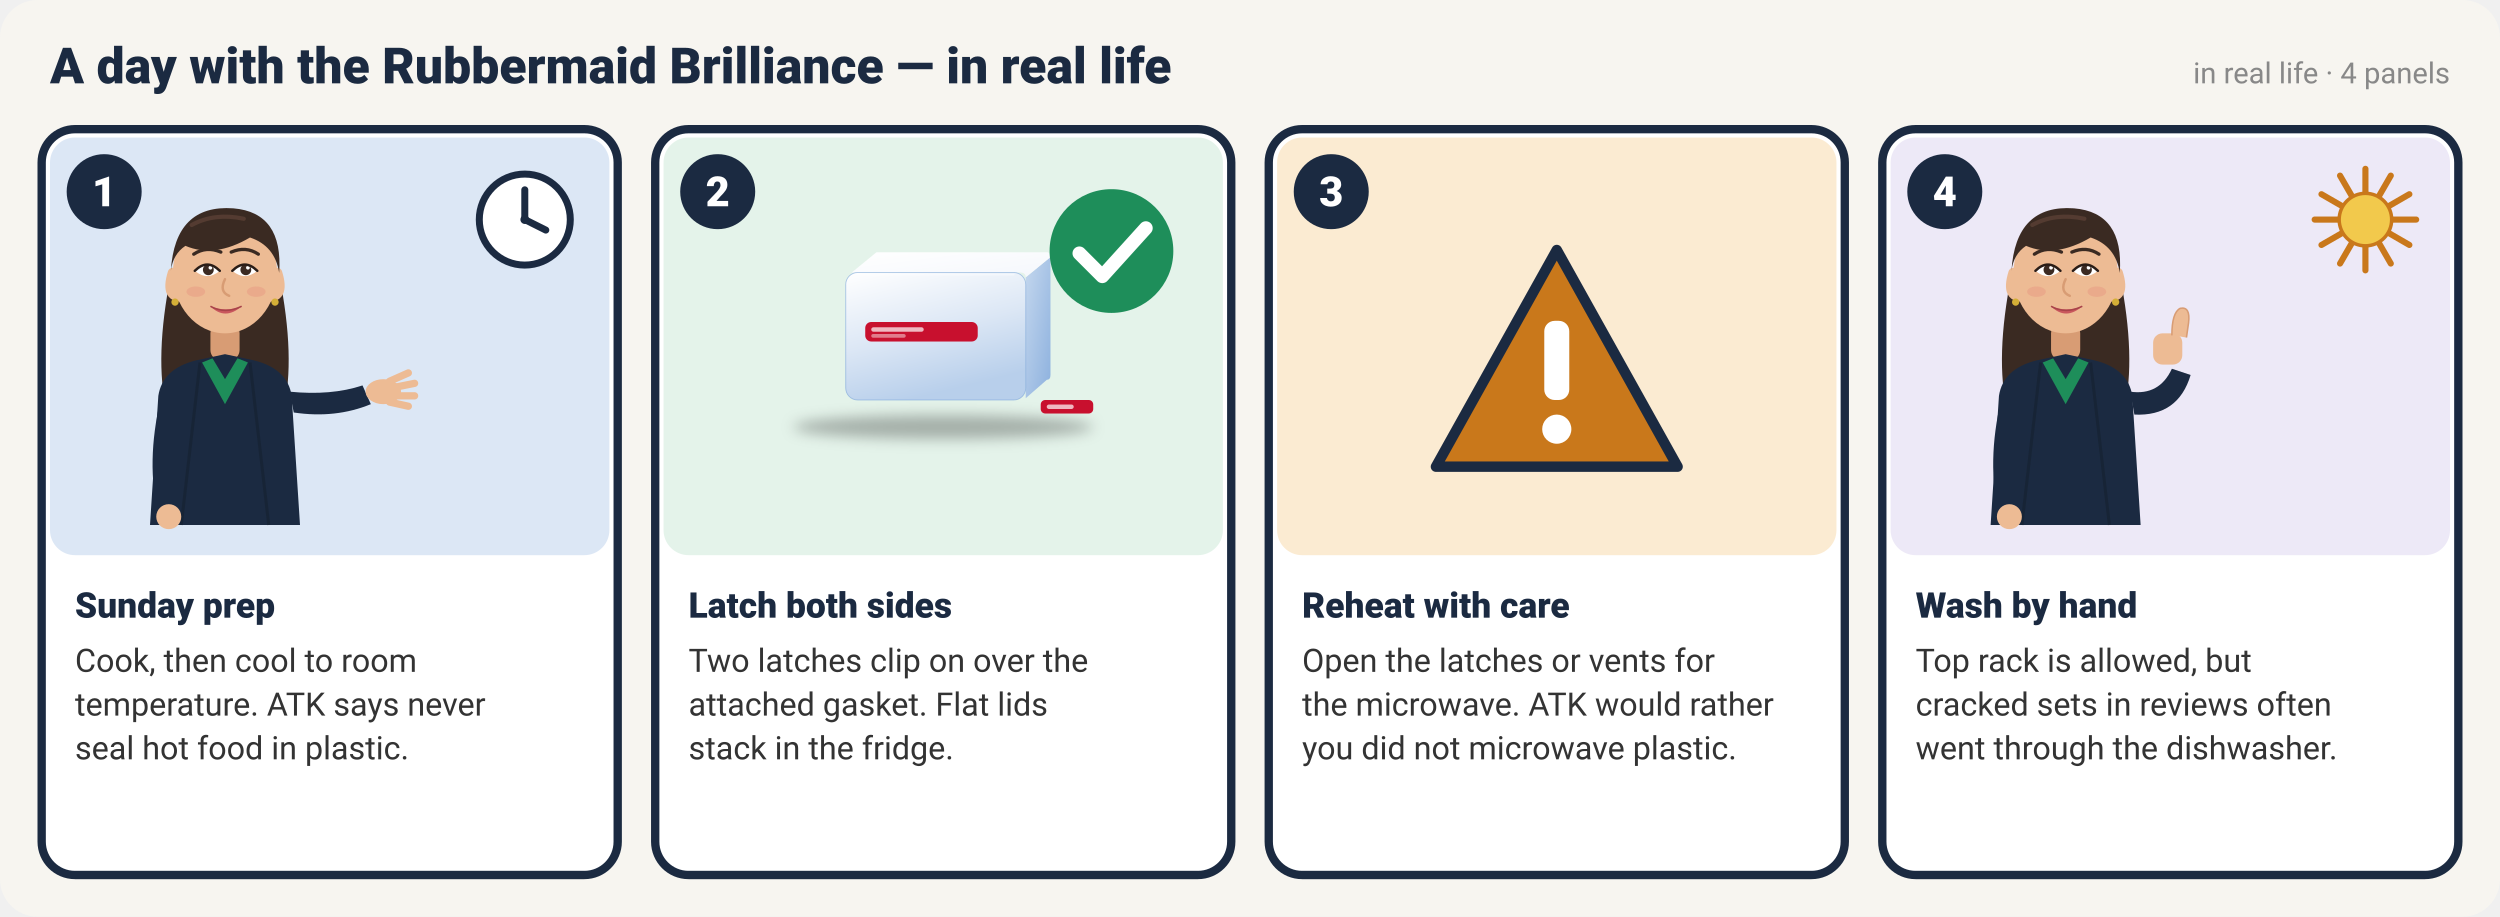
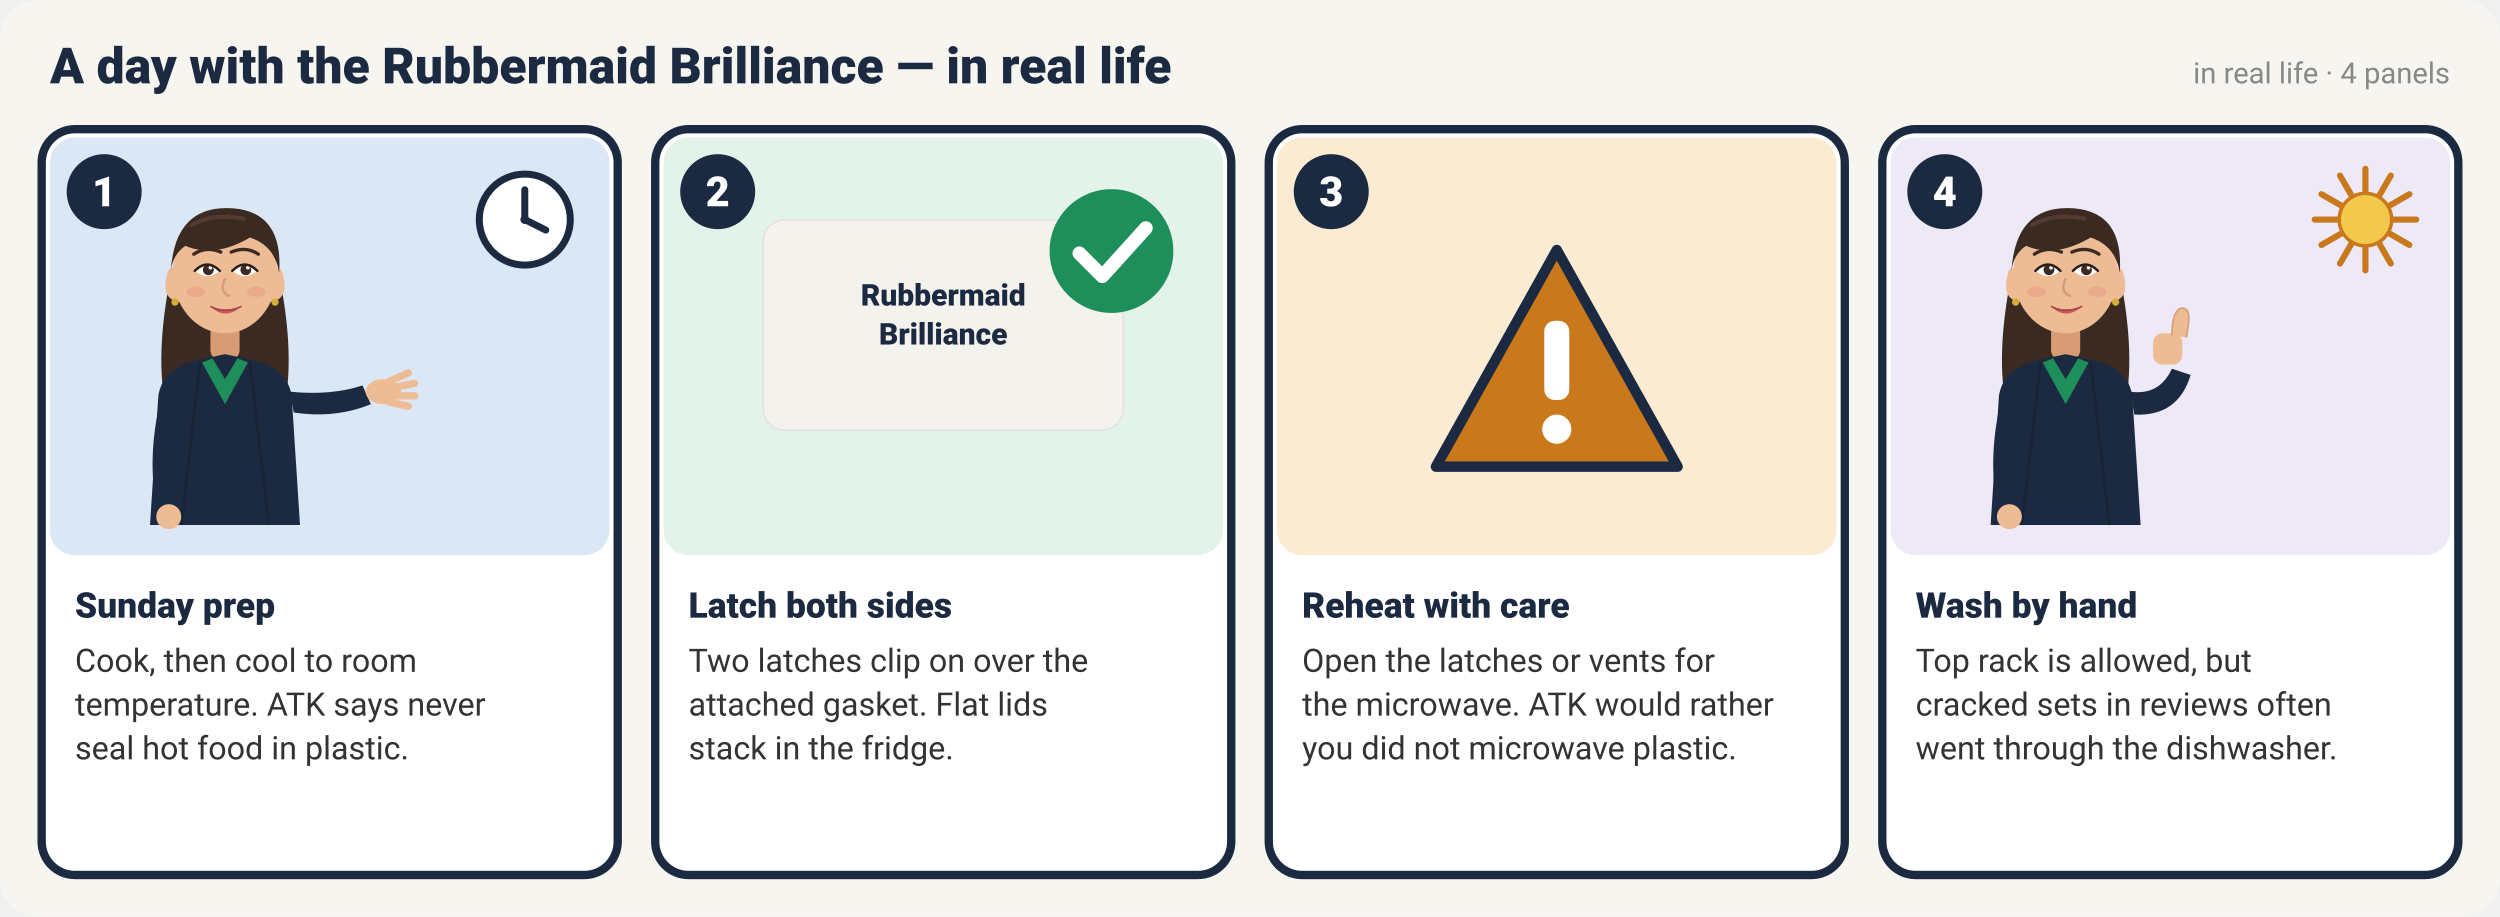
<svg xmlns="http://www.w3.org/2000/svg" viewBox="0 0 1200 440" role="img" aria-label="A day with the Rubbermaid Brilliance — in real life">
  <rect width="1200" height="440" rx="18" fill="#F7F5F0" />
  <text x="24" y="40" font-family="-apple-system,Segoe UI,Roboto,Helvetica,Arial,sans-serif" font-size="24" font-weight="800" fill="#1B2A41">A day with the Rubbermaid Brilliance — in real life</text>
  <text x="1176" y="40" text-anchor="end" font-family="-apple-system,Segoe UI,Roboto,Helvetica,Arial,sans-serif" font-size="14" fill="#888">in real life · 4 panels</text>
  <rect x="20.0" y="62" width="276.5" height="358" rx="16" fill="#fff" stroke="#1B2A41" stroke-width="4" />
  <rect x="24.0" y="66" width="268.5" height="200.48" rx="12" fill="#DCE7F5" />
  <circle cx="50.0" cy="92" r="18" fill="#1B2A41" />
  <text x="50.0" y="99" text-anchor="middle" font-family="-apple-system,Segoe UI,Roboto,Helvetica,Arial,sans-serif" font-size="20" font-weight="800" fill="#fff">1</text>
  <g transform="translate(28.0 72) scale(0.5)">
    <path d="M 108 120 Q 92 200 104 250 L 216 250 Q 228 200 212 120 Q 160 40 108 120 Z" fill="#3A2A22" />
    <rect x="146" y="166" width="28" height="36" rx="10" fill="#D89C74" />
    <path d="M 96 236 Q 100 210 132 202 L 160 196 L 188 202 Q 220 210 224 236 L 232 360 L 88 360 Z" fill="#1B2A41" />
    <path d="M 138 204 L 160 244 L 182 204 L 172 200 L 160 220 L 148 200 Z" fill="#1E8E5A" />
    <path d="M 136 204 L 118 360 M 184 204 L 202 360" stroke="#14202F" stroke-width="3" fill="none" opacity="0.6" />
    <path d="M 98 240 Q 84 300 96 350 L 116 348 Q 108 300 118 244 Z" fill="#1B2A41" />
    <circle cx="106" cy="352" r="12" fill="#EDBB94" />
    <ellipse cx="160" cy="118" rx="50" ry="58" fill="#EDBB94" />
    <path d="M 110 118 q -8 26 12 22 M 210 118 q 8 26 -12 22" stroke="#EDBB94" stroke-width="10" stroke-linecap="round" fill="none" />
    <path d="M 108 116 Q 112 52 168 56 Q 216 60 212 118 Q 208 92 184 84 Q 150 104 122 92 Q 110 100 108 116 Z" fill="#3A2A22" />
    <path d="M 128 72 Q 150 60 178 66" stroke="#5A4034" stroke-width="4" fill="none" stroke-linecap="round" opacity="0.8" />
    <path d="M 130 100 q 12 -8 26 -2 M 166 98 q 14 -6 26 2" stroke="#3A2A22" stroke-width="3.2" fill="none" stroke-linecap="round" />
    <path d="M 131 116 q 12 -12 24 0 q -12 10 -24 0 z" fill="#fff" />
    <circle cx="144" cy="115" r="5.2" fill="#3B2A22" />
    <circle cx="146" cy="113" r="1.8" fill="#fff" />
    <path d="M 131 116 q 12 -12 24 0" stroke="#2A1D17" stroke-width="2.4" fill="none" stroke-linecap="round" />
    <path d="M 167 116 q 12 -12 24 0 q -12 10 -24 0 z" fill="#fff" />
    <circle cx="180" cy="115" r="5.2" fill="#3B2A22" />
    <circle cx="182" cy="113" r="1.8" fill="#fff" />
    <path d="M 167 116 q 12 -12 24 0" stroke="#2A1D17" stroke-width="2.4" fill="none" stroke-linecap="round" />
    <path d="M 160 124 q -6 12 4 16" stroke="#D89C74" stroke-width="2.4" fill="none" stroke-linecap="round" />
    <path d="M 146 150 q 14 14 30 0 q -15 6 -30 0 z" fill="#C9575D" />
    <path d="M 146 150 q 14 8 30 0" stroke="#A8434A" stroke-width="1.5" fill="none" />
    <ellipse cx="132" cy="136" rx="9" ry="5" fill="#E58A7A" opacity="0.35" />
    <ellipse cx="190" cy="136" rx="9" ry="5" fill="#E58A7A" opacity="0.35" />
    <circle cx="112" cy="146" r="3.5" fill="#D4AF37" />
    <circle cx="208" cy="146" r="3.5" fill="#D4AF37" />
    <path d="M 222 232 Q 262 236 292 226 L 300 244 Q 266 258 226 252 Z" fill="#1B2A41" />
    <ellipse cx="312" cy="232" rx="17" ry="12" fill="#EDBB94" />
    <g stroke="#EDBB94" stroke-width="7" stroke-linecap="round">
      <path d="M 318 222 L 336 214" />
      <path d="M 322 228 L 342 224" />
      <path d="M 322 236 L 342 236" />
      <path d="M 318 242 L 336 246" />
    </g>
  </g>
  <g transform="translate(222.5 76) scale(0.42)">
    <circle cx="70" cy="70" r="52" fill="#fff" stroke="#1B2A41" stroke-width="8" />
    <path d="M 70 70 L 70 36 M 70 70 L 94 82" stroke="#1B2A41" stroke-width="8" stroke-linecap="round" />
    <circle cx="70" cy="70" r="5" fill="#1B2A41" />
  </g>
  <text x="36.0" y="296.48" font-family="-apple-system,Segoe UI,Roboto,Helvetica,Arial,sans-serif" font-size="17" font-weight="800" fill="#1B2A41">Sunday prep</text>
  <text x="36.0" y="322.48" font-family="-apple-system,Segoe UI,Roboto,Helvetica,Arial,sans-serif" font-size="15.5" fill="#333">Cook, then cool to room</text>
  <text x="36.0" y="343.48" font-family="-apple-system,Segoe UI,Roboto,Helvetica,Arial,sans-serif" font-size="15.5" fill="#333">temperature. ATK says never</text>
  <text x="36.0" y="364.48" font-family="-apple-system,Segoe UI,Roboto,Helvetica,Arial,sans-serif" font-size="15.5" fill="#333">seal hot food in plastic.</text>
  <rect x="314.5" y="62" width="276.5" height="358" rx="16" fill="#fff" stroke="#1B2A41" stroke-width="4" />
  <rect x="318.5" y="66" width="268.5" height="200.48" rx="12" fill="#E4F3EA" />
  <circle cx="344.5" cy="92" r="18" fill="#1B2A41" />
  <text x="344.5" y="99" text-anchor="middle" font-family="-apple-system,Segoe UI,Roboto,Helvetica,Arial,sans-serif" font-size="20" font-weight="800" fill="#fff">2</text>
  <g transform="translate(344.75 84) scale(0.36)">
-     <defs>
-       <radialGradient id="s1-bg" cx="50%" cy="38%" r="72%">
-         <stop offset="0" stop-color="#ffffff" />
-         <stop offset="0.7" stop-color="#f3f3f1" />
-         <stop offset="1" stop-color="#e4e4e1" />
-       </radialGradient>
-       <filter id="s1-blur" x="-30%" y="-80%" width="160%" height="300%">
-         <feGaussianBlur stdDeviation="9" />
-       </filter>
-       <filter id="s1-soft" x="-20%" y="-20%" width="140%" height="140%">
-         <feGaussianBlur stdDeviation="2.2" />
-       </filter>
-       <filter id="s1-glow" x="-50%" y="-50%" width="200%" height="200%">
-         <feGaussianBlur stdDeviation="5" />
-       </filter>
-       <linearGradient id="s1-front" x1="0" y1="0" x2="0.35" y2="1">
-         <stop offset="0" stop-color="#ffffff" />
-         <stop offset="0.55" stop-color="#DCE7F5" />
-         <stop offset="1" stop-color="#b8cfeb" />
-       </linearGradient>
-       <linearGradient id="s1-side" x1="0" y1="0" x2="1" y2="1">
-         <stop offset="0" stop-color="#c4d7ee" />
-         <stop offset="1" stop-color="#8db1de" />
-       </linearGradient>
-       <linearGradient id="s1-top" x1="0" y1="0" x2="1" y2="1">
-         <stop offset="0" stop-color="#ffffff" />
-         <stop offset="1" stop-color="#f4f7fc" />
-       </linearGradient>
-       <radialGradient id="s1-dome" cx="38%" cy="32%" r="75%">
-         <stop offset="0" stop-color="#ffffff" />
-         <stop offset="0.6" stop-color="#DCE7F5" />
-         <stop offset="1" stop-color="#a4c1e5" />
-       </radialGradient>
-       <linearGradient id="s1-gloss" x1="0" y1="0" x2="1" y2="1">
-         <stop offset="0" stop-color="#ffffff" stop-opacity="0.55" />
-         <stop offset="0.5" stop-color="#ffffff" stop-opacity="0.05" />
-         <stop offset="1" stop-color="#ffffff" stop-opacity="0" />
-       </linearGradient>
-       <linearGradient id="s1-screen" x1="0" y1="0" x2="1" y2="1">
-         <stop offset="0" stop-color="#1d2a3a" />
-         <stop offset="1" stop-color="#060a10" />
-       </linearGradient>
-       <linearGradient id="s1-metal" x1="0" y1="0" x2="1" y2="0">
-         <stop offset="0" stop-color="#d9d9d6" />
-         <stop offset="0.35" stop-color="#f4f4f2" />
-         <stop offset="0.65" stop-color="#bdbdb9" />
-         <stop offset="1" stop-color="#e6e6e3" />
-       </linearGradient>
-       <linearGradient id="s1-accent" x1="0" y1="0" x2="0" y2="1">
-         <stop offset="0" stop-color="#ef3654" />
-         <stop offset="1" stop-color="#8f0b21" />
-       </linearGradient>
-       <linearGradient id="s1-lens" x1="0" y1="0" x2="1" y2="1">
-         <stop offset="0" stop-color="#5a6470" />
-         <stop offset="0.45" stop-color="#1c2129" />
-         <stop offset="0.55" stop-color="#2b323c" />
-         <stop offset="1" stop-color="#0c0f14" />
-       </linearGradient>
-     </defs>
-     <ellipse cx="300" cy="336" rx="200" ry="16" fill="#000" opacity="0.28" filter="url(#s1-blur)" />
-     <path d="M 410 136.4 L 443.0 109.4 L 443.0 266.6 Q 443.0 273.0 438.2 273.0 L 410 297.6 Z" fill="url(#s1-side)" />
-     <path d="M 178.0 130 L 211.0 103.0 L 438.2 103.0 Q 443.0 103.0 443.0 109.4 L 410 136.4 Q 410 130 402.0 130 Z" fill="url(#s1-top)" />
-     <rect x="170" y="130" width="240" height="170" rx="16" fill="url(#s1-front)" />
-     <rect x="170" y="130" width="240" height="170" rx="16" fill="none" stroke="#79a3d9" stroke-width="1.2" opacity="0.6" />
-     <path d="M 186 133 L 394 133" stroke="#fff" stroke-opacity="0.35" stroke-width="2" stroke-linecap="round" />
-     <rect x="196" y="196" width="150" height="26" rx="8" fill="#C8102E" />
-     <rect x="204" y="203" width="70" height="6" rx="3" fill="#fff" opacity="0.7" />
-     <rect x="204" y="212" width="46" height="5" rx="2.5" fill="#fff" opacity="0.45" />
-     <rect x="430" y="300" width="70" height="18" rx="6" fill="#C8102E" />
-     <rect x="438" y="306" width="36" height="6" rx="3" fill="#fff" opacity="0.7" />
+     <rect x="60" y="60" width="480" height="280" rx="28" fill="#F4F2EC" />
+     <rect x="60" y="60" width="480" height="280" rx="28" fill="none" stroke="#E3E1DB" stroke-width="2" />
+     <g font-family="-apple-system,Segoe UI,Roboto,Helvetica,Arial,sans-serif">
+       <text x="300" y="174" text-anchor="middle" font-size="40" font-weight="800" fill="#1B2A41">Rubbermaid</text>
+       <text x="300" y="226" text-anchor="middle" font-size="40" font-weight="800" fill="#1B2A41">Brilliance</text>
+     </g>
  </g>
  <g transform="translate(495.0 82) scale(0.55)">
    <circle cx="70" cy="70" r="54" fill="#1E8E5A" />
    <path d="M 42 72 L 62 92 L 100 50" fill="none" stroke="#fff" stroke-width="12" stroke-linecap="round" stroke-linejoin="round" />
  </g>
  <text x="330.5" y="296.48" font-family="-apple-system,Segoe UI,Roboto,Helvetica,Arial,sans-serif" font-size="17" font-weight="800" fill="#1B2A41">Latch both sides</text>
  <text x="330.5" y="322.48" font-family="-apple-system,Segoe UI,Roboto,Helvetica,Arial,sans-serif" font-size="15.5" fill="#333">Two latches clip on over the</text>
  <text x="330.5" y="343.48" font-family="-apple-system,Segoe UI,Roboto,Helvetica,Arial,sans-serif" font-size="15.5" fill="#333">attached gasket. Flat lids</text>
  <text x="330.5" y="364.48" font-family="-apple-system,Segoe UI,Roboto,Helvetica,Arial,sans-serif" font-size="15.5" fill="#333">stack in the fridge.</text>
  <rect x="609.0" y="62" width="276.5" height="358" rx="16" fill="#fff" stroke="#1B2A41" stroke-width="4" />
  <rect x="613.0" y="66" width="268.5" height="200.48" rx="12" fill="#FBEBD2" />
  <circle cx="639.0" cy="92" r="18" fill="#1B2A41" />
  <text x="639.0" y="99" text-anchor="middle" font-family="-apple-system,Segoe UI,Roboto,Helvetica,Arial,sans-serif" font-size="20" font-weight="800" fill="#fff">3</text>
  <g transform="translate(677.25 106) scale(1.0)">
    <path d="M 70 14 L 128 118 H 12 Z" fill="#C9781B" stroke="#1B2A41" stroke-width="5" stroke-linejoin="round" />
    <rect x="64" y="48" width="12" height="38" rx="5" fill="#fff" />
    <circle cx="70" cy="100" r="7" fill="#fff" />
  </g>
  <text x="625.0" y="296.48" font-family="-apple-system,Segoe UI,Roboto,Helvetica,Arial,sans-serif" font-size="17" font-weight="800" fill="#1B2A41">Reheat with care</text>
  <text x="625.0" y="322.48" font-family="-apple-system,Segoe UI,Roboto,Helvetica,Arial,sans-serif" font-size="15.5" fill="#333">Open the latches or vents for</text>
  <text x="625.0" y="343.48" font-family="-apple-system,Segoe UI,Roboto,Helvetica,Arial,sans-serif" font-size="15.5" fill="#333">the microwave. ATK would rather</text>
  <text x="625.0" y="364.48" font-family="-apple-system,Segoe UI,Roboto,Helvetica,Arial,sans-serif" font-size="15.5" fill="#333">you did not microwave plastic.</text>
  <rect x="903.5" y="62" width="276.5" height="358" rx="16" fill="#fff" stroke="#1B2A41" stroke-width="4" />
  <rect x="907.5" y="66" width="268.5" height="200.48" rx="12" fill="#EDE9F7" />
  <circle cx="933.5" cy="92" r="18" fill="#1B2A41" />
  <text x="933.5" y="99" text-anchor="middle" font-family="-apple-system,Segoe UI,Roboto,Helvetica,Arial,sans-serif" font-size="20" font-weight="800" fill="#fff">4</text>
  <g transform="translate(911.5 72) scale(0.5)">
    <path d="M 108 120 Q 92 200 104 250 L 216 250 Q 228 200 212 120 Q 160 40 108 120 Z" fill="#3A2A22" />
    <rect x="146" y="166" width="28" height="36" rx="10" fill="#D89C74" />
    <path d="M 96 236 Q 100 210 132 202 L 160 196 L 188 202 Q 220 210 224 236 L 232 360 L 88 360 Z" fill="#1B2A41" />
    <path d="M 138 204 L 160 244 L 182 204 L 172 200 L 160 220 L 148 200 Z" fill="#1E8E5A" />
    <path d="M 136 204 L 118 360 M 184 204 L 202 360" stroke="#14202F" stroke-width="3" fill="none" opacity="0.6" />
    <path d="M 98 240 Q 84 300 96 350 L 116 348 Q 108 300 118 244 Z" fill="#1B2A41" />
    <circle cx="106" cy="352" r="12" fill="#EDBB94" />
    <ellipse cx="160" cy="118" rx="50" ry="58" fill="#EDBB94" />
    <path d="M 110 118 q -8 26 12 22 M 210 118 q 8 26 -12 22" stroke="#EDBB94" stroke-width="10" stroke-linecap="round" fill="none" />
    <path d="M 108 116 Q 112 52 168 56 Q 216 60 212 118 Q 208 92 184 84 Q 150 104 122 92 Q 110 100 108 116 Z" fill="#3A2A22" />
    <path d="M 128 72 Q 150 60 178 66" stroke="#5A4034" stroke-width="4" fill="none" stroke-linecap="round" opacity="0.8" />
    <path d="M 130 100 q 12 -8 26 -2 M 166 98 q 14 -6 26 2" stroke="#3A2A22" stroke-width="3.2" fill="none" stroke-linecap="round" />
    <path d="M 131 116 q 12 -12 24 0 q -12 10 -24 0 z" fill="#fff" />
    <circle cx="144" cy="115" r="5.2" fill="#3B2A22" />
    <circle cx="146" cy="113" r="1.8" fill="#fff" />
    <path d="M 131 116 q 12 -12 24 0" stroke="#2A1D17" stroke-width="2.4" fill="none" stroke-linecap="round" />
    <path d="M 167 116 q 12 -12 24 0 q -12 10 -24 0 z" fill="#fff" />
    <circle cx="180" cy="115" r="5.2" fill="#3B2A22" />
    <circle cx="182" cy="113" r="1.8" fill="#fff" />
    <path d="M 167 116 q 12 -12 24 0" stroke="#2A1D17" stroke-width="2.4" fill="none" stroke-linecap="round" />
    <path d="M 160 124 q -6 12 4 16" stroke="#D89C74" stroke-width="2.4" fill="none" stroke-linecap="round" />
    <path d="M 146 150 q 14 14 30 0 q -15 6 -30 0 z" fill="#C9575D" />
    <path d="M 146 150 q 14 8 30 0" stroke="#A8434A" stroke-width="1.5" fill="none" />
    <ellipse cx="132" cy="136" rx="9" ry="5" fill="#E58A7A" opacity="0.35" />
    <ellipse cx="190" cy="136" rx="9" ry="5" fill="#E58A7A" opacity="0.35" />
    <circle cx="112" cy="146" r="3.5" fill="#D4AF37" />
    <circle cx="208" cy="146" r="3.5" fill="#D4AF37" />
    <path d="M 222 232 Q 250 236 262 210 L 280 216 Q 268 256 226 254 Z" fill="#1B2A41" />
    <rect x="244" y="176" width="28" height="30" rx="9" fill="#EDBB94" />
    <path d="M 262 178 q 0 -22 8 -26 q 10 -2 8 14 l -2 14" fill="#EDBB94" stroke="#D89C74" stroke-width="1.5" />
  </g>
  <g transform="translate(1106.0 76) scale(0.42)">
    <line x1="70" y1="70" x2="128.0" y2="70.0" stroke="#C9781B" stroke-width="7" stroke-linecap="round" />
    <line x1="70" y1="70" x2="120.229" y2="99" stroke="#C9781B" stroke-width="7" stroke-linecap="round" />
    <line x1="70" y1="70" x2="99" y2="120.229" stroke="#C9781B" stroke-width="7" stroke-linecap="round" />
    <line x1="70" y1="70" x2="70" y2="128" stroke="#C9781B" stroke-width="7" stroke-linecap="round" />
    <line x1="70" y1="70" x2="41" y2="120.23" stroke="#C9781B" stroke-width="7" stroke-linecap="round" />
    <line x1="70" y1="70" x2="19.771" y2="99" stroke="#C9781B" stroke-width="7" stroke-linecap="round" />
    <line x1="70" y1="70" x2="12" y2="70" stroke="#C9781B" stroke-width="7" stroke-linecap="round" />
    <line x1="70" y1="70" x2="19.77" y2="41" stroke="#C9781B" stroke-width="7" stroke-linecap="round" />
    <line x1="70" y1="70" x2="41" y2="19.771" stroke="#C9781B" stroke-width="7" stroke-linecap="round" />
    <line x1="70" y1="70" x2="70" y2="12" stroke="#C9781B" stroke-width="7" stroke-linecap="round" />
    <line x1="70" y1="70" x2="99" y2="19.77" stroke="#C9781B" stroke-width="7" stroke-linecap="round" />
    <line x1="70" y1="70" x2="120.229" y2="41" stroke="#C9781B" stroke-width="7" stroke-linecap="round" />
    <circle cx="70" cy="70" r="30" fill="#F2C94C" stroke="#C9781B" stroke-width="4" />
  </g>
  <text x="919.5" y="296.48" font-family="-apple-system,Segoe UI,Roboto,Helvetica,Arial,sans-serif" font-size="17" font-weight="800" fill="#1B2A41">Wash by hand</text>
  <text x="919.5" y="322.48" font-family="-apple-system,Segoe UI,Roboto,Helvetica,Arial,sans-serif" font-size="15.5" fill="#333">Top rack is allowed, but</text>
  <text x="919.5" y="343.48" font-family="-apple-system,Segoe UI,Roboto,Helvetica,Arial,sans-serif" font-size="15.5" fill="#333">cracked sets in reviews often</text>
  <text x="919.5" y="364.48" font-family="-apple-system,Segoe UI,Roboto,Helvetica,Arial,sans-serif" font-size="15.5" fill="#333">went through the dishwasher.</text>
</svg>
